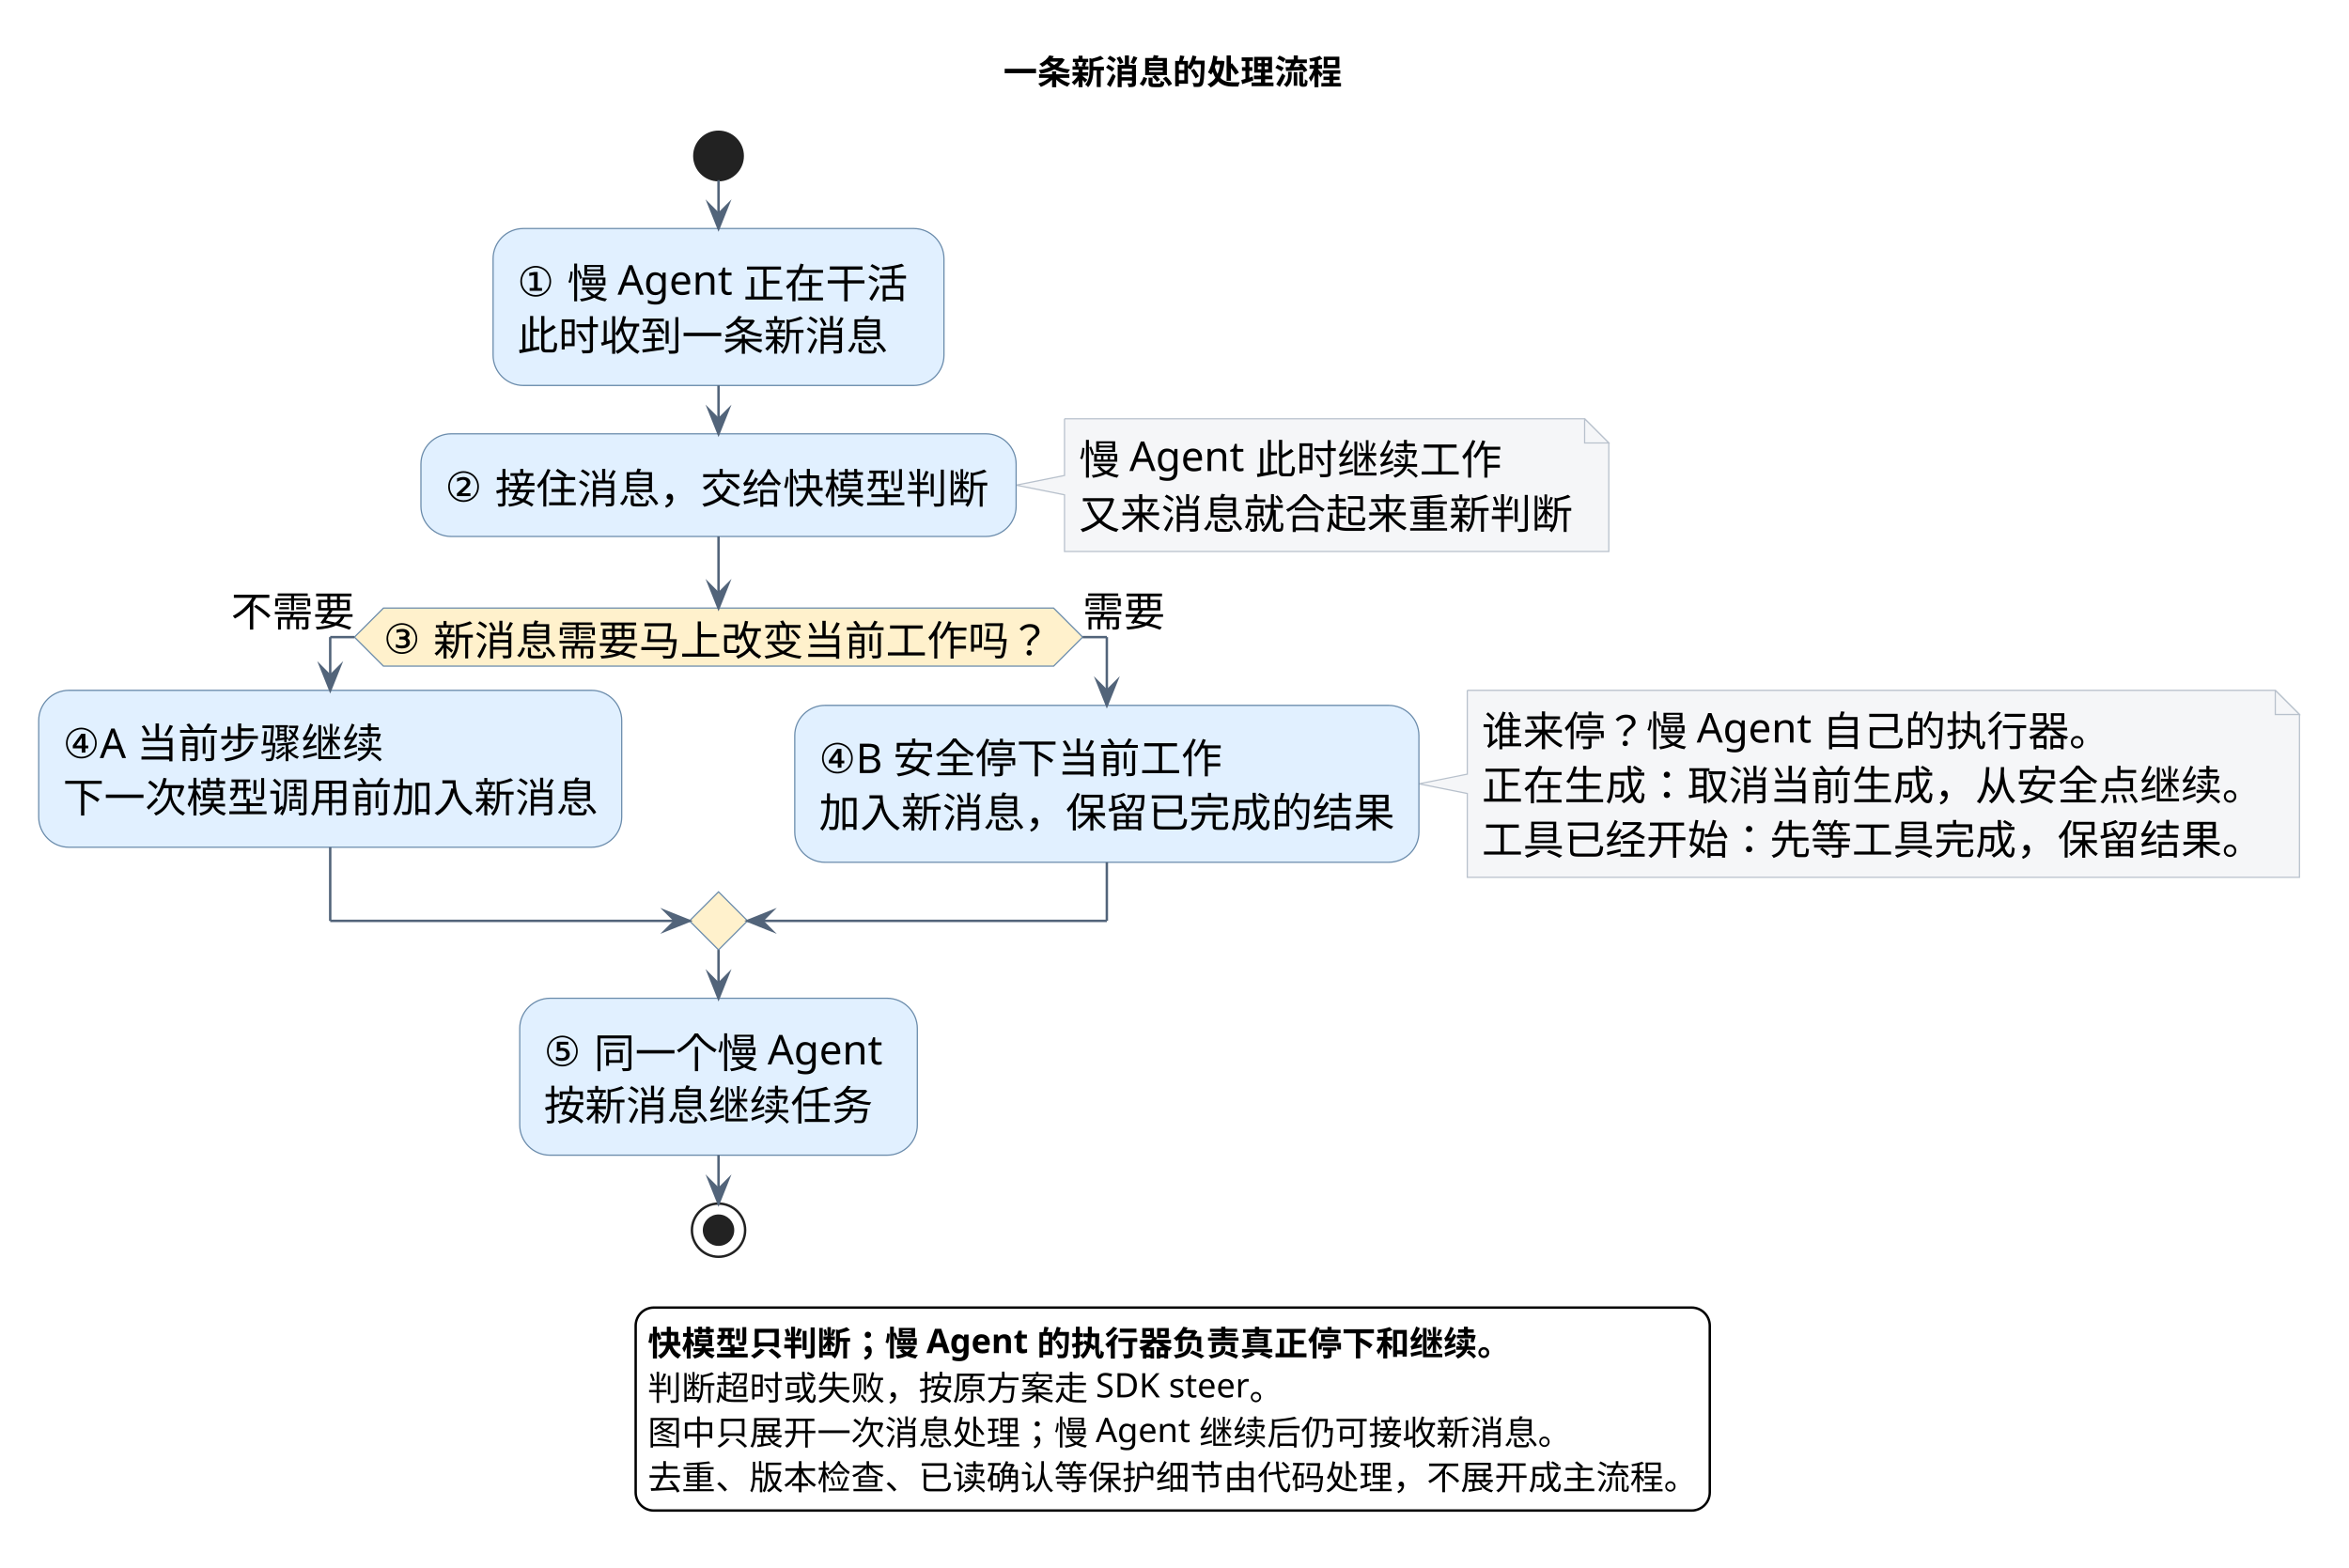
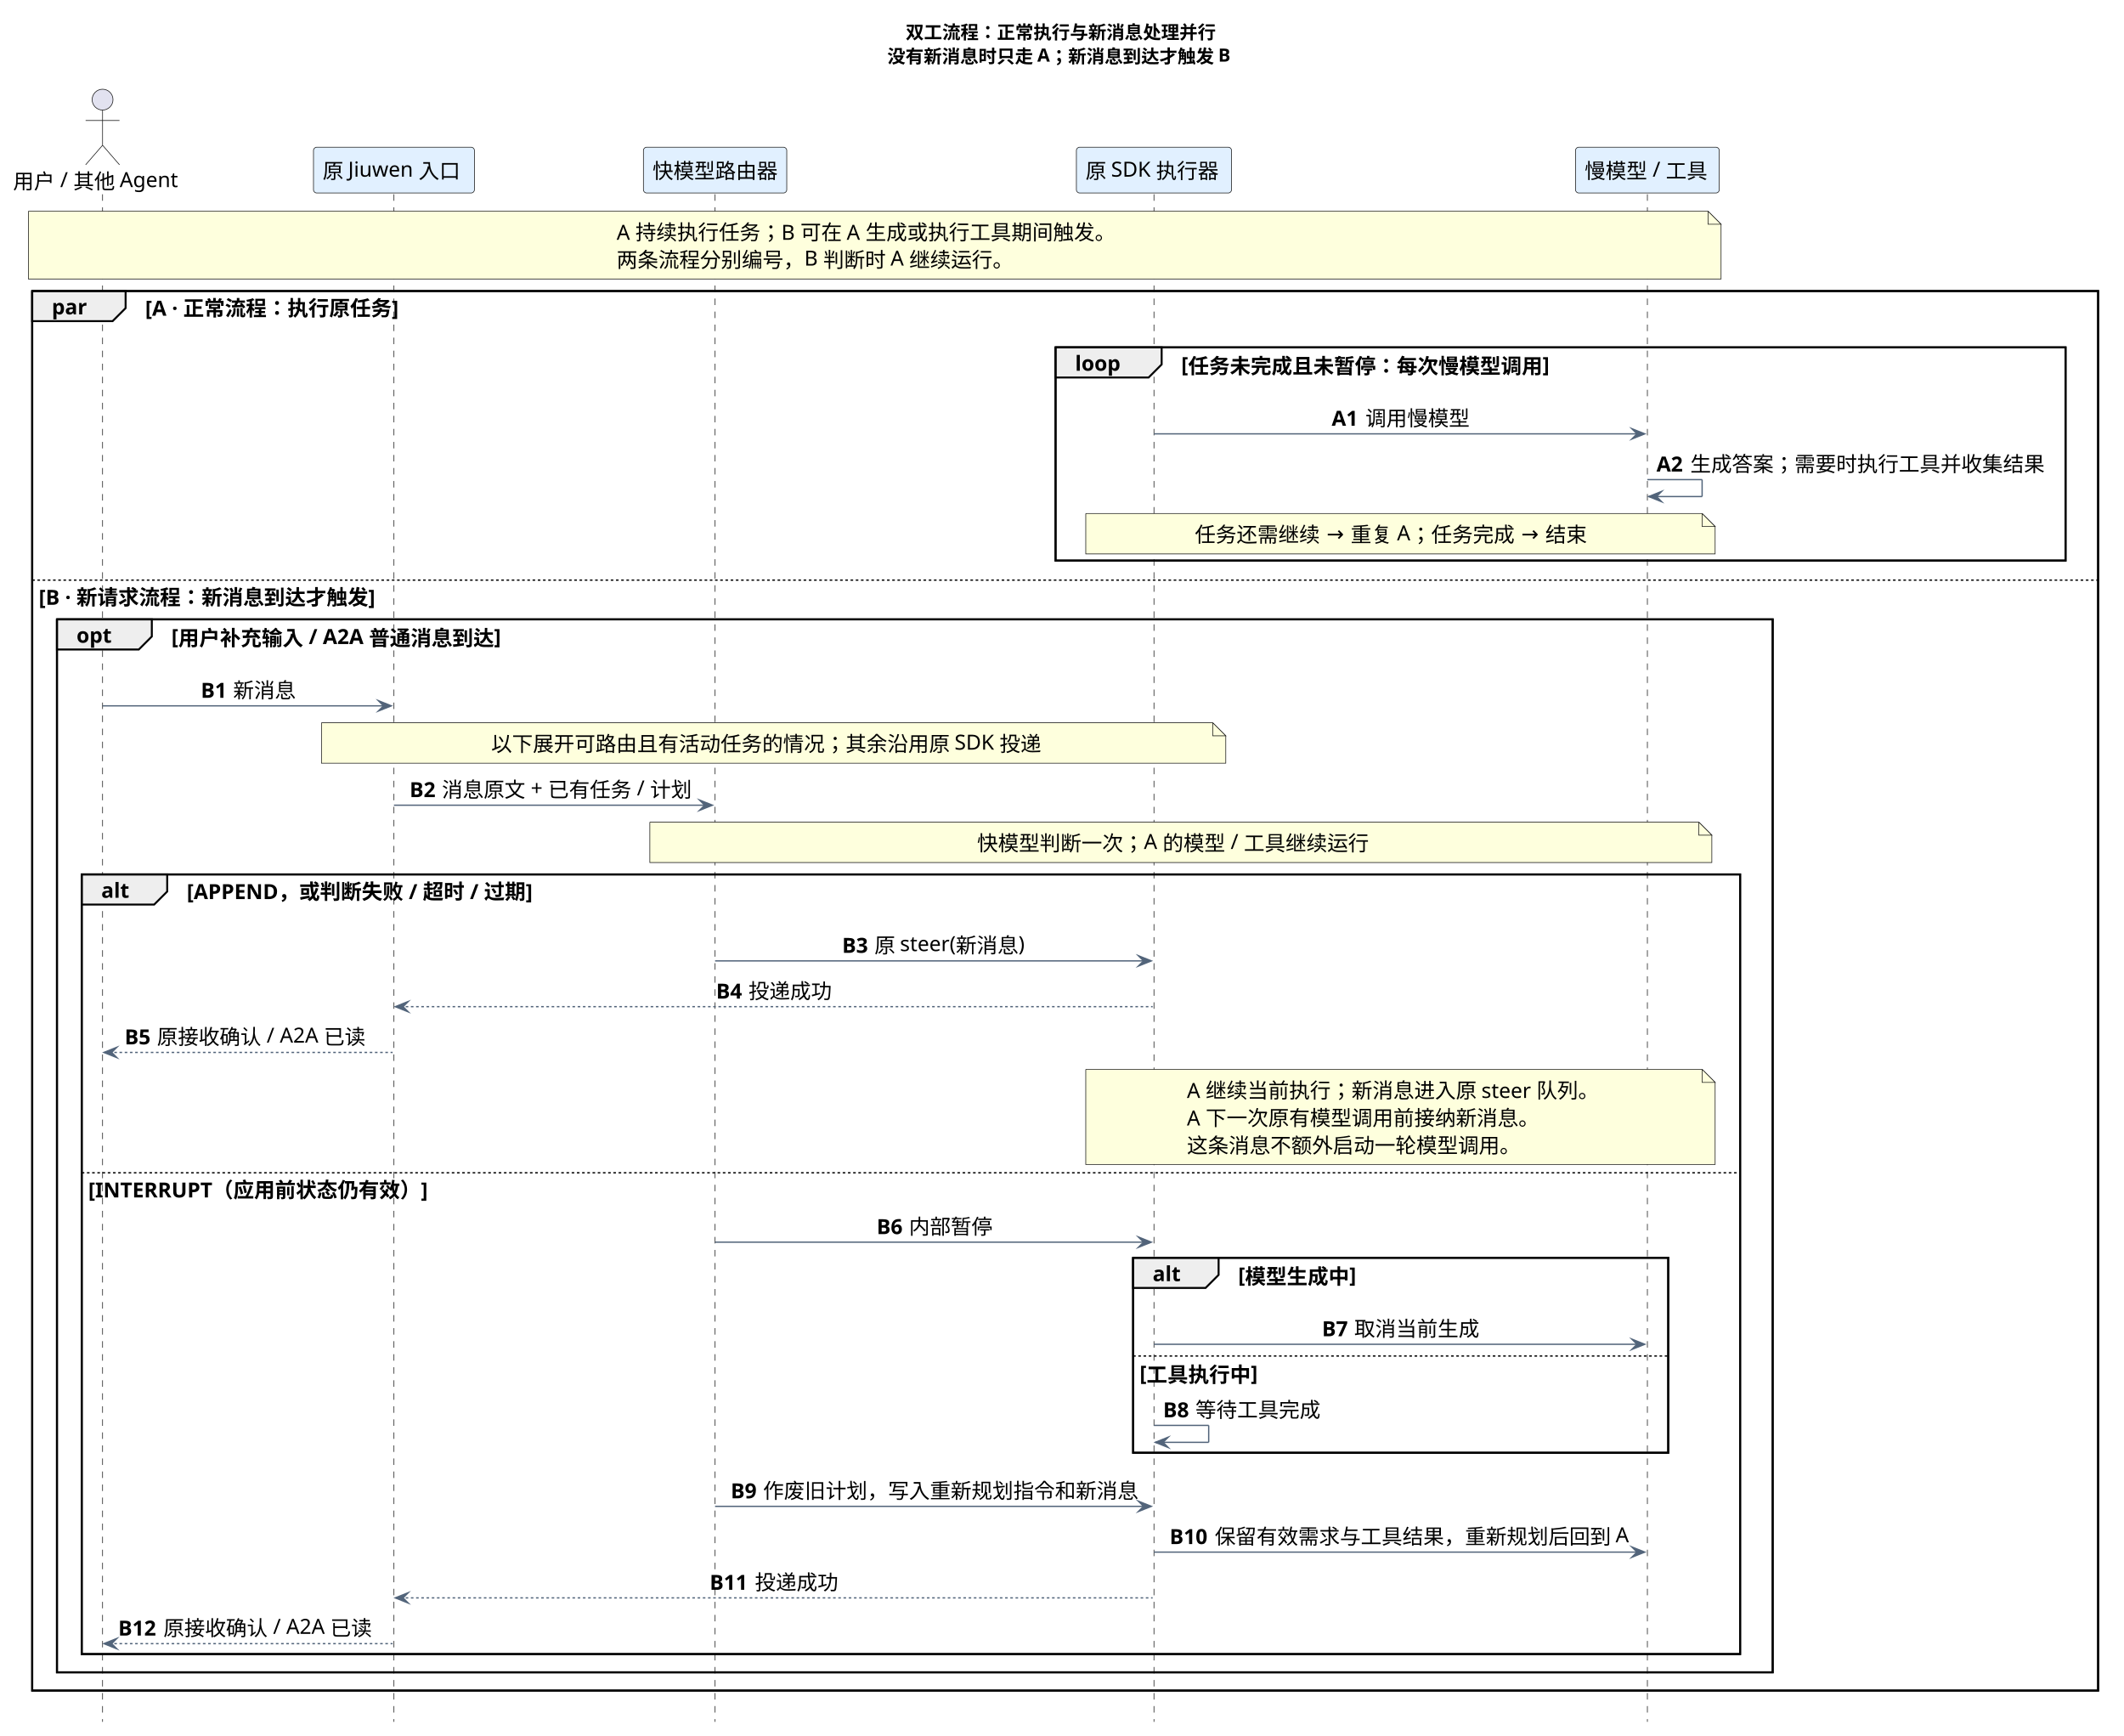
- <svg xmlns="http://www.w3.org/2000/svg" version="1.1" data-diagram-type="ACTIVITY" style="width:971px;height:648px;background:#FFFFFF;" width="971px" height="648px" viewBox="0 0 971 648" zoomAndPan="magnify" preserveAspectRatio="none" contentStyleType="text/css">
+ <svg xmlns="http://www.w3.org/2000/svg" version="1.1" data-diagram-type="SEQUENCE" style="width:1630px;height:1332px;background:#FFFFFF;" width="1630px" height="1332px" viewBox="0 0 1630 1332" zoomAndPan="magnify" preserveAspectRatio="none" contentStyleType="text/css">
  <defs />
  <g font-family="sans-serif" lengthAdjust="spacing">
-     <g class="title" data-source-line="1">
-       <text x="414.765" y="34.813" fill="#000" font-size="14" textLength="140" font-weight="700" font-family="Microsoft YaHei">一条新消息的处理流程</text>
+     <g class="title" data-source-line="9">
+       <text x="695.068" y="29.813" fill="#000" font-size="14" textLength="238" font-weight="700" font-family="Microsoft YaHei">双工流程：正常执行与新消息处理并行</text>
+       <text x="680.85" y="48.291" fill="#000" font-size="14" textLength="266.438" font-weight="700" font-family="Microsoft YaHei">没有新消息时只走 A；新消息到达才触发 B</text>
    </g>
-     <ellipse cx="297.015" cy="64.478" rx="10" ry="10" fill="#222" style="stroke:#222;stroke-width:1;" />
-     <rect x="203.825" y="94.478" width="186.381" height="64.874" fill="#E1F0FF" style="stroke:#6A8BAB;stroke-width:0.5;" rx="12.5" ry="12.5" />
-     <text x="213.825" y="122.465" fill="#000" font-size="17" textLength="166.381" font-family="Microsoft YaHei">① 慢 Agent 正在干活</text>
-     <text x="213.825" y="144.902" fill="#000" font-size="17" textLength="153" font-family="Microsoft YaHei">此时收到一条新消息</text>
-     <path d="M440.03,173.133 L440.03,196.57 L420.03,200.57 L440.03,204.57 L440.03,228.007 A0,0 0 0 0 440.03,228.007 L665.03,228.007 A0,0 0 0 0 665.03,228.007 L665.03,183.133 L655.03,173.133 L440.03,173.133 A0,0 0 0 0 440.03,173.133" style="stroke:#B8C1CC;stroke-width:0.5;" fill="#F5F6F8" />
-     <path d="M655.03,173.133 L655.03,183.133 L665.03,183.133 L655.03,173.133" style="stroke:#B8C1CC;stroke-width:0.5;" fill="#F5F6F8" />
-     <text x="446.03" y="196.121" fill="#000" font-size="17" textLength="178.351" font-family="Microsoft YaHei">慢 Agent 此时继续工作</text>
-     <text x="446.03" y="218.558" fill="#000" font-size="17" textLength="204" font-family="Microsoft YaHei">又来消息就合起来重新判断</text>
-     <rect x="174" y="179.352" width="246.03" height="42.437" fill="#E1F0FF" style="stroke:#6A8BAB;stroke-width:0.5;" rx="12.5" ry="12.5" />
-     <text x="184" y="207.339" fill="#000" font-size="17" textLength="226.03" font-family="Microsoft YaHei">② 接住消息，交给快模型判断</text>
-     <polygon points="158.5,251.393,435.53,251.393,447.53,263.393,435.53,275.393,158.5,275.393,146.5,263.393,158.5,251.393" fill="#FFF1CC" style="stroke:#6A8BAB;stroke-width:0.5;stroke-linejoin:miter;stroke-miterlimit:10;" />
-     <text x="158.5" y="270.163" fill="#000" font-size="17" textLength="277.03" font-family="Microsoft YaHei">③ 新消息需要马上改变当前工作吗？</text>
-     <text x="95.5" y="258.944" fill="#000" font-size="17" textLength="51" font-family="Microsoft YaHei">不需要</text>
-     <text x="447.53" y="258.944" fill="#000" font-size="17" textLength="34" font-family="Microsoft YaHei">需要</text>
-     <rect x="16" y="285.393" width="241" height="64.874" fill="#E1F0FF" style="stroke:#6A8BAB;stroke-width:0.5;" rx="12.5" ry="12.5" />
-     <text x="26" y="313.381" fill="#000" font-size="17" textLength="135.992" font-family="Microsoft YaHei">④A 当前步骤继续</text>
-     <text x="26" y="335.818" fill="#000" font-size="17" textLength="221" font-family="Microsoft YaHei">下一次模型调用前加入新消息</text>
-     <path d="M606.53,285.393 L606.53,320.049 L586.53,324.049 L606.53,328.049 L606.53,362.704 A0,0 0 0 0 606.53,362.704 L950.53,362.704 A0,0 0 0 0 950.53,362.704 L950.53,295.393 L940.53,285.393 L606.53,285.393 A0,0 0 0 0 606.53,285.393" style="stroke:#B8C1CC;stroke-width:0.5;" fill="#F5F6F8" />
-     <path d="M940.53,285.393 L940.53,295.393 L950.53,295.393 L940.53,285.393" style="stroke:#B8C1CC;stroke-width:0.5;" fill="#F5F6F8" />
-     <text x="612.53" y="308.381" fill="#000" font-size="17" textLength="263.351" font-family="Microsoft YaHei">谁来停？慢 Agent 自己的执行器。</text>
-     <text x="612.53" y="330.818" fill="#000" font-size="17" textLength="323" font-family="Microsoft YaHei">正在生成：取消当前生成，从安全点继续。</text>
-     <text x="612.53" y="353.255" fill="#000" font-size="17" textLength="323" font-family="Microsoft YaHei">工具已经开始：先等工具完成，保留结果。</text>
-     <rect x="328.53" y="291.612" width="258" height="64.874" fill="#E1F0FF" style="stroke:#6A8BAB;stroke-width:0.5;" rx="12.5" ry="12.5" />
-     <text x="338.53" y="319.6" fill="#000" font-size="17" textLength="168.697" font-family="Microsoft YaHei">④B 安全停下当前工作</text>
-     <text x="338.53" y="342.037" fill="#000" font-size="17" textLength="238" font-family="Microsoft YaHei">加入新消息，保留已完成的结果</text>
-     <polygon points="297.015,368.704,309.015,380.704,297.015,392.704,285.015,380.704,297.015,368.704" fill="#FFF1CC" style="stroke:#6A8BAB;stroke-width:0.5;stroke-linejoin:miter;stroke-miterlimit:10;" />
-     <rect x="214.84" y="412.704" width="164.351" height="64.874" fill="#E1F0FF" style="stroke:#6A8BAB;stroke-width:0.5;" rx="12.5" ry="12.5" />
-     <text x="224.84" y="440.692" fill="#000" font-size="17" textLength="144.351" font-family="Microsoft YaHei">⑤ 同一个慢 Agent</text>
-     <text x="224.84" y="463.129" fill="#000" font-size="17" textLength="136" font-family="Microsoft YaHei">按新消息继续任务</text>
-     <ellipse cx="297.015" cy="508.578" rx="11" ry="11" fill="none" style="stroke:#222;stroke-width:1;" />
-     <ellipse cx="297.015" cy="508.578" rx="6" ry="6" fill="#222" style="stroke:#222;stroke-width:1;" />
-     <line x1="297.015" y1="74.478" x2="297.015" y2="94.478" style="stroke:#52647A;stroke-width:1;" />
-     <polygon points="293.015,84.478,297.015,94.478,301.015,84.478,297.015,88.478" fill="#52647A" style="stroke:#52647A;stroke-width:1;stroke-linejoin:miter;stroke-miterlimit:10;" />
-     <line x1="297.015" y1="159.352" x2="297.015" y2="179.352" style="stroke:#52647A;stroke-width:1;" />
-     <polygon points="293.015,169.352,297.015,179.352,301.015,169.352,297.015,173.352" fill="#52647A" style="stroke:#52647A;stroke-width:1;stroke-linejoin:miter;stroke-miterlimit:10;" />
-     <line x1="146.5" y1="263.393" x2="136.5" y2="263.393" style="stroke:#52647A;stroke-width:1;" />
-     <line x1="136.5" y1="263.393" x2="136.5" y2="285.393" style="stroke:#52647A;stroke-width:1;" />
-     <polygon points="132.5,275.393,136.5,285.393,140.5,275.393,136.5,279.393" fill="#52647A" style="stroke:#52647A;stroke-width:1;stroke-linejoin:miter;stroke-miterlimit:10;" />
-     <line x1="447.53" y1="263.393" x2="457.53" y2="263.393" style="stroke:#52647A;stroke-width:1;" />
-     <line x1="457.53" y1="263.393" x2="457.53" y2="291.612" style="stroke:#52647A;stroke-width:1;" />
-     <polygon points="453.53,281.612,457.53,291.612,461.53,281.612,457.53,285.612" fill="#52647A" style="stroke:#52647A;stroke-width:1;stroke-linejoin:miter;stroke-miterlimit:10;" />
-     <line x1="136.5" y1="350.267" x2="136.5" y2="380.704" style="stroke:#52647A;stroke-width:1;" />
-     <line x1="136.5" y1="380.704" x2="285.015" y2="380.704" style="stroke:#52647A;stroke-width:1;" />
-     <polygon points="275.015,376.704,285.015,380.704,275.015,384.704,279.015,380.704" fill="#52647A" style="stroke:#52647A;stroke-width:1;stroke-linejoin:miter;stroke-miterlimit:10;" />
-     <line x1="457.53" y1="356.486" x2="457.53" y2="380.704" style="stroke:#52647A;stroke-width:1;" />
-     <line x1="457.53" y1="380.704" x2="309.015" y2="380.704" style="stroke:#52647A;stroke-width:1;" />
-     <polygon points="319.015,376.704,309.015,380.704,319.015,384.704,315.015,380.704" fill="#52647A" style="stroke:#52647A;stroke-width:1;stroke-linejoin:miter;stroke-miterlimit:10;" />
-     <line x1="297.015" y1="221.789" x2="297.015" y2="251.393" style="stroke:#52647A;stroke-width:1;" />
-     <polygon points="293.015,241.393,297.015,251.393,301.015,241.393,297.015,245.393" fill="#52647A" style="stroke:#52647A;stroke-width:1;stroke-linejoin:miter;stroke-miterlimit:10;" />
-     <line x1="297.015" y1="392.704" x2="297.015" y2="412.704" style="stroke:#52647A;stroke-width:1;" />
-     <polygon points="293.015,402.704,297.015,412.704,301.015,402.704,297.015,406.704" fill="#52647A" style="stroke:#52647A;stroke-width:1;stroke-linejoin:miter;stroke-miterlimit:10;" />
-     <line x1="297.015" y1="477.578" x2="297.015" y2="497.578" style="stroke:#52647A;stroke-width:1;" />
-     <polygon points="293.015,487.578,297.015,497.578,301.015,487.578,297.015,491.578" fill="#52647A" style="stroke:#52647A;stroke-width:1;stroke-linejoin:miter;stroke-miterlimit:10;" />
-     <g class="legend" data-source-line="33">
-       <rect x="262.765" y="540.578" width="444" height="83.91" fill="none" style="stroke:#000;stroke-width:1;" rx="7.5" ry="7.5" />
-       <text x="267.765" y="560.392" fill="#000" font-size="14" textLength="359.188" font-weight="700" font-family="Microsoft YaHei">快模型只判断；慢 Agent 的执行器负责真正停下和继续。</text>
-       <text x="267.765" y="578.869" fill="#000" font-size="14" textLength="264.845" font-family="Microsoft YaHei">判断超时或失败，按原方案走 SDK steer。</text>
-       <text x="267.765" y="597.347" fill="#000" font-size="14" textLength="384.877" font-family="Microsoft YaHei">图中只展开一次消息处理；慢 Agent 继续后仍可接收新消息。</text>
-       <text x="267.765" y="615.824" fill="#000" font-size="14" textLength="434" font-family="Microsoft YaHei">去重、版本检查、已读确认等保护细节由代码处理，不展开成主流程。</text>
+     <rect x="24.715" y="223.307" width="1585.422" height="1073.867" fill="none" style="stroke:#000;stroke-width:1.5;" />
+     <rect x="810.051" y="266.541" width="775.086" height="163.586" fill="none" style="stroke:#000;stroke-width:1.5;" />
+     <rect x="43.715" y="475.244" width="1316.676" height="807.93" fill="none" style="stroke:#000;stroke-width:1.5;" />
+     <rect x="62.715" y="670.947" width="1272.676" height="598.227" fill="none" style="stroke:#000;stroke-width:1.5;" />
+     <rect x="869.574" y="965.119" width="410.664" height="149.586" fill="none" style="stroke:#000;stroke-width:1.5;" />
+     <g>
+       <rect x="75.215" y="149.072" width="8" height="1172.102" fill="#000" fill-opacity="0" />
+       <line x1="78.715" y1="149.072" x2="78.715" y2="1321.174" style="stroke:#181818;stroke-width:0.5;stroke-dasharray:5,5;" />
    </g>
+     <g>
+       <rect x="298.824" y="149.072" width="8" height="1172.102" fill="#000" fill-opacity="0" />
+       <line x1="302.324" y1="149.072" x2="302.324" y2="1321.174" style="stroke:#181818;stroke-width:0.5;stroke-dasharray:5,5;" />
+     </g>
+     <g>
+       <rect x="545.27" y="149.072" width="8" height="1172.102" fill="#000" fill-opacity="0" />
+       <line x1="548.77" y1="149.072" x2="548.77" y2="1321.174" style="stroke:#181818;stroke-width:0.5;stroke-dasharray:5,5;" />
+     </g>
+     <g>
+       <rect x="882.074" y="149.072" width="8" height="1172.102" fill="#000" fill-opacity="0" />
+       <line x1="885.574" y1="149.072" x2="885.574" y2="1321.174" style="stroke:#181818;stroke-width:0.5;stroke-dasharray:5,5;" />
+     </g>
+     <g>
+       <rect x="1260.738" y="149.072" width="8" height="1172.102" fill="#000" fill-opacity="0" />
+       <line x1="1264.238" y1="149.072" x2="1264.238" y2="1321.174" style="stroke:#181818;stroke-width:0.5;stroke-dasharray:5,5;" />
+     </g>
+     <text x="10" y="144.885" fill="#000" font-size="16" textLength="131.43" font-family="Microsoft YaHei">用户 / 其他 Agent</text>
+     <ellipse cx="78.715" cy="76.455" rx="8" ry="8" fill="#E2E2F0" style="stroke:#181818;stroke-width:0.5;" />
+     <path d="M78.715,84.455 L78.715,111.455 M65.715,92.455 L91.715,92.455 M78.715,111.455 L65.715,126.455 M78.715,111.455 L91.715,126.455" style="stroke:#181818;stroke-width:0.5;" fill="none" />
+     <rect x="240.578" y="112.955" width="123.492" height="35.117" fill="#E1F0FF" style="stroke:#181818;stroke-width:0.5;" rx="2.5" ry="2.5" />
+     <text x="247.578" y="136.885" fill="#000" font-size="16" textLength="109.492" font-family="Microsoft YaHei">原 Jiuwen 入口</text>
+     <rect x="493.77" y="112.955" width="110" height="35.117" fill="#E1F0FF" style="stroke:#181818;stroke-width:0.5;" rx="2.5" ry="2.5" />
+     <text x="500.77" y="136.885" fill="#000" font-size="16" textLength="96" font-family="Microsoft YaHei">快模型路由器</text>
+     <rect x="826.051" y="112.955" width="119.047" height="35.117" fill="#E1F0FF" style="stroke:#181818;stroke-width:0.5;" rx="2.5" ry="2.5" />
+     <text x="833.051" y="136.885" fill="#000" font-size="16" textLength="105.047" font-family="Microsoft YaHei">原 SDK 执行器</text>
+     <rect x="1209.086" y="112.955" width="110.305" height="35.117" fill="#E1F0FF" style="stroke:#181818;stroke-width:0.5;" rx="2.5" ry="2.5" />
+     <text x="1216.086" y="136.885" fill="#000" font-size="16" textLength="96.305" font-family="Microsoft YaHei">慢模型 / 工具</text>
+     <path d="M21.781,162.072 L21.781,214.072 L1320.781,214.072 L1320.781,172.072 L1310.781,162.072 L21.781,162.072" style="stroke:#181818;stroke-width:0.5;" fill="#FEFFDD" />
+     <path d="M1310.781,162.072 L1310.781,172.072 L1320.781,172.072 L1310.781,162.072" style="stroke:#181818;stroke-width:0.5;" fill="#FEFFDD" />
+     <text x="473.23" y="184.002" fill="#000" font-size="16" textLength="387.492" font-family="Microsoft YaHei">A 持续执行任务；B 可在 A 生成或执行工具期间触发。</text>
+     <text x="473.23" y="205.119" fill="#000" font-size="16" textLength="307.5" font-family="Microsoft YaHei">两条流程分别编号，B 判断时 A 继续运行。</text>
+     <path d="M24.715,223.307 L96.395,223.307 L96.395,236.424 L86.395,246.424 L24.715,246.424 L24.715,223.307" style="stroke:#000;stroke-width:1.5;" fill="#EEE" />
+     <rect x="24.715" y="223.307" width="1585.422" height="1073.867" fill="none" style="stroke:#000;stroke-width:1.5;" />
+     <text x="39.715" y="241.236" fill="#000" font-size="16" textLength="26.68" font-weight="700" font-family="Microsoft YaHei">par</text>
+     <text x="111.395" y="242.236" fill="#000" font-size="16" textLength="201.063" font-weight="700" font-family="Microsoft YaHei">[A · 正常流程：执行原任务]</text>
+     <path d="M810.051,266.541 L891.473,266.541 L891.473,279.658 L881.473,289.658 L810.051,289.658 L810.051,266.541" style="stroke:#000;stroke-width:1.5;" fill="#EEE" />
+     <rect x="810.051" y="266.541" width="775.086" height="163.586" fill="none" style="stroke:#000;stroke-width:1.5;" />
+     <text x="825.051" y="284.471" fill="#000" font-size="16" textLength="36.422" font-weight="700" font-family="Microsoft YaHei">loop</text>
+     <text x="906.473" y="285.471" fill="#000" font-size="16" textLength="284.469" font-weight="700" font-family="Microsoft YaHei">[任务未完成且未暂停：每次慢模型调用]</text>
+     <polygon points="1252.238,328.893,1262.238,332.893,1252.238,336.893,1256.238,332.893" fill="#52647A" style="stroke:#52647A;stroke-width:1;stroke-linejoin:miter;stroke-miterlimit:10;" />
+     <line x1="885.574" y1="332.893" x2="1258.238" y2="332.893" style="stroke:#52647A;stroke-width:1;" />
+     <text x="1021.957" y="326.705" fill="#000" font-size="16" textLength="21.898" font-weight="700" font-family="Microsoft YaHei">A1</text>
+     <text x="1047.855" y="326.705" fill="#000" font-size="16" textLength="80" font-family="Microsoft YaHei">调用慢模型</text>
+     <line x1="1264.238" y1="368.01" x2="1306.238" y2="368.01" style="stroke:#52647A;stroke-width:1;" />
+     <line x1="1306.238" y1="368.01" x2="1306.238" y2="381.01" style="stroke:#52647A;stroke-width:1;" />
+     <line x1="1265.238" y1="381.01" x2="1306.238" y2="381.01" style="stroke:#52647A;stroke-width:1;" />
+     <polygon points="1275.238,377.01,1265.238,381.01,1275.238,385.01,1271.238,381.01" fill="#52647A" style="stroke:#52647A;stroke-width:1;stroke-linejoin:miter;stroke-miterlimit:10;" />
+     <text x="1271.238" y="361.822" fill="#000" font-size="16" textLength="21.898" font-weight="700" font-family="Microsoft YaHei">A2</text>
+     <text x="1297.137" y="361.822" fill="#000" font-size="16" textLength="272" font-family="Microsoft YaHei">生成答案；需要时执行工具并收集结果</text>
+     <path d="M833.236,394.01 L833.236,425.01 L1316.236,425.01 L1316.236,404.01 L1306.236,394.01 L833.236,394.01" style="stroke:#181818;stroke-width:0.5;" fill="#FEFFDD" />
+     <path d="M1306.236,394.01 L1306.236,404.01 L1316.236,404.01 L1306.236,394.01" style="stroke:#181818;stroke-width:0.5;" fill="#FEFFDD" />
+     <text x="916.941" y="415.939" fill="#000" font-size="16" textLength="306.93" font-family="Microsoft YaHei">任务还需继续 → 重复 A；任务完成 → 结束</text>
+     <line x1="24.715" y1="445.127" x2="1610.137" y2="445.127" style="stroke:#000;stroke-width:1;stroke-dasharray:2,2;" />
+     <text x="29.715" y="464.057" fill="#000" font-size="16" textLength="263.969" font-weight="700" font-family="Microsoft YaHei">[B · 新请求流程：新消息到达才触发]</text>
+     <path d="M43.715,475.244 L116.512,475.244 L116.512,488.361 L106.512,498.361 L43.715,498.361 L43.715,475.244" style="stroke:#000;stroke-width:1.5;" fill="#EEE" />
+     <rect x="43.715" y="475.244" width="1316.676" height="807.93" fill="none" style="stroke:#000;stroke-width:1.5;" />
+     <text x="58.715" y="493.174" fill="#000" font-size="16" textLength="27.797" font-weight="700" font-family="Microsoft YaHei">opt</text>
+     <text x="131.512" y="494.174" fill="#000" font-size="16" textLength="260.258" font-weight="700" font-family="Microsoft YaHei">[用户补充输入 / A2A 普通消息到达]</text>
+     <polygon points="290.324,537.596,300.324,541.596,290.324,545.596,294.324,541.596" fill="#52647A" style="stroke:#52647A;stroke-width:1;stroke-linejoin:miter;stroke-miterlimit:10;" />
+     <line x1="78.715" y1="541.596" x2="296.324" y2="541.596" style="stroke:#52647A;stroke-width:1;" />
+     <text x="154.117" y="535.408" fill="#000" font-size="16" textLength="20.805" font-weight="700" font-family="Microsoft YaHei">B1</text>
+     <text x="178.922" y="535.408" fill="#000" font-size="16" textLength="48" font-family="Microsoft YaHei">新消息</text>
+     <path d="M246.689,554.596 L246.689,585.596 L940.689,585.596 L940.689,564.596 L930.689,554.596 L246.689,554.596" style="stroke:#181818;stroke-width:0.5;" fill="#FEFFDD" />
+     <path d="M930.689,554.596 L930.689,564.596 L940.689,564.596 L930.689,554.596" style="stroke:#181818;stroke-width:0.5;" fill="#FEFFDD" />
+     <text x="376.926" y="576.525" fill="#000" font-size="16" textLength="425.047" font-family="Microsoft YaHei">以下展开可路由且有活动任务的情况；其余沿用原 SDK 投递</text>
+     <polygon points="536.77,613.83,546.77,617.83,536.77,621.83,540.77,617.83" fill="#52647A" style="stroke:#52647A;stroke-width:1;stroke-linejoin:miter;stroke-miterlimit:10;" />
+     <line x1="302.324" y1="617.83" x2="542.77" y2="617.83" style="stroke:#52647A;stroke-width:1;" />
+     <text x="314.324" y="611.643" fill="#000" font-size="16" textLength="20.805" font-weight="700" font-family="Microsoft YaHei">B2</text>
+     <text x="339.129" y="611.643" fill="#000" font-size="16" textLength="197.641" font-family="Microsoft YaHei">消息原文 + 已有任务 / 计划</text>
+     <path d="M498.693,630.83 L498.693,661.83 L1313.693,661.83 L1313.693,640.83 L1303.693,630.83 L498.693,630.83" style="stroke:#181818;stroke-width:0.5;" fill="#FEFFDD" />
+     <path d="M1303.693,630.83 L1303.693,640.83 L1313.693,640.83 L1303.693,630.83" style="stroke:#181818;stroke-width:0.5;" fill="#FEFFDD" />
+     <text x="749.855" y="652.76" fill="#000" font-size="16" textLength="304.297" font-family="Microsoft YaHei">快模型判断一次；A 的模型 / 工具继续运行</text>
+     <path d="M62.715,670.947 L128.316,670.947 L128.316,684.064 L118.316,694.064 L62.715,694.064 L62.715,670.947" style="stroke:#000;stroke-width:1.5;" fill="#EEE" />
+     <rect x="62.715" y="670.947" width="1272.676" height="598.227" fill="none" style="stroke:#000;stroke-width:1.5;" />
+     <text x="77.715" y="688.877" fill="#000" font-size="16" textLength="20.602" font-weight="700" font-family="Microsoft YaHei">alt</text>
+     <text x="143.316" y="689.877" fill="#000" font-size="16" textLength="275.102" font-weight="700" font-family="Microsoft YaHei">[APPEND，或判断失败 / 超时 / 过期]</text>
+     <polygon points="873.574,733.299,883.574,737.299,873.574,741.299,877.574,737.299" fill="#52647A" style="stroke:#52647A;stroke-width:1;stroke-linejoin:miter;stroke-miterlimit:10;" />
+     <line x1="548.77" y1="737.299" x2="879.574" y2="737.299" style="stroke:#52647A;stroke-width:1;" />
+     <text x="646.242" y="731.111" fill="#000" font-size="16" textLength="20.805" font-weight="700" font-family="Microsoft YaHei">B3</text>
+     <text x="671.047" y="731.111" fill="#000" font-size="16" textLength="117.055" font-family="Microsoft YaHei">原 steer(新消息)</text>
+     <polygon points="313.324,768.416,303.324,772.416,313.324,776.416,309.324,772.416" fill="#52647A" style="stroke:#52647A;stroke-width:1;stroke-linejoin:miter;stroke-miterlimit:10;" />
+     <line x1="307.324" y1="772.416" x2="884.574" y2="772.416" style="stroke:#52647A;stroke-width:1;stroke-dasharray:2,2;" />
+     <text x="549.547" y="766.229" fill="#000" font-size="16" textLength="20.805" font-weight="700" font-family="Microsoft YaHei">B4</text>
+     <text x="574.352" y="766.229" fill="#000" font-size="16" textLength="64" font-family="Microsoft YaHei">投递成功</text>
+     <polygon points="89.715,803.533,79.715,807.533,89.715,811.533,85.715,807.533" fill="#52647A" style="stroke:#52647A;stroke-width:1;stroke-linejoin:miter;stroke-miterlimit:10;" />
+     <line x1="83.715" y1="807.533" x2="301.324" y2="807.533" style="stroke:#52647A;stroke-width:1;stroke-dasharray:2,2;" />
+     <text x="95.648" y="801.346" fill="#000" font-size="16" textLength="20.805" font-weight="700" font-family="Microsoft YaHei">B5</text>
+     <text x="120.453" y="801.346" fill="#000" font-size="16" textLength="164.938" font-family="Microsoft YaHei">原接收确认 / A2A 已读</text>
+     <path d="M833.236,820.533 L833.236,893.533 L1316.236,893.533 L1316.236,830.533 L1306.236,820.533 L833.236,820.533" style="stroke:#181818;stroke-width:0.5;" fill="#FEFFDD" />
+     <path d="M1306.236,820.533 L1306.236,830.533 L1316.236,830.533 L1306.236,820.533" style="stroke:#181818;stroke-width:0.5;" fill="#FEFFDD" />
+     <text x="910.859" y="842.463" fill="#000" font-size="16" textLength="319.094" font-family="Microsoft YaHei">A 继续当前执行；新消息进入原 steer 队列。</text>
+     <text x="910.859" y="863.58" fill="#000" font-size="16" textLength="271.992" font-family="Microsoft YaHei">A 下一次原有模型调用前接纳新消息。</text>
+     <text x="910.859" y="884.697" fill="#000" font-size="16" textLength="256" font-family="Microsoft YaHei">这条消息不额外启动一轮模型调用。</text>
+     <line x1="62.715" y1="899.885" x2="1335.391" y2="899.885" style="stroke:#000;stroke-width:1;stroke-dasharray:2,2;" />
+     <text x="67.715" y="918.814" fill="#000" font-size="16" textLength="265.852" font-weight="700" font-family="Microsoft YaHei">[INTERRUPT（应用前状态仍有效）]</text>
+     <polygon points="873.574,949.119,883.574,953.119,873.574,957.119,877.574,953.119" fill="#52647A" style="stroke:#52647A;stroke-width:1;stroke-linejoin:miter;stroke-miterlimit:10;" />
+     <line x1="548.77" y1="953.119" x2="879.574" y2="953.119" style="stroke:#52647A;stroke-width:1;" />
+     <text x="672.77" y="946.932" fill="#000" font-size="16" textLength="20.805" font-weight="700" font-family="Microsoft YaHei">B6</text>
+     <text x="697.574" y="946.932" fill="#000" font-size="16" textLength="64" font-family="Microsoft YaHei">内部暂停</text>
+     <path d="M869.574,965.119 L935.176,965.119 L935.176,978.236 L925.176,988.236 L869.574,988.236 L869.574,965.119" style="stroke:#000;stroke-width:1.5;" fill="#EEE" />
+     <rect x="869.574" y="965.119" width="410.664" height="149.586" fill="none" style="stroke:#000;stroke-width:1.5;" />
+     <text x="884.574" y="983.049" fill="#000" font-size="16" textLength="20.602" font-weight="700" font-family="Microsoft YaHei">alt</text>
+     <text x="950.176" y="984.049" fill="#000" font-size="16" textLength="92.469" font-weight="700" font-family="Microsoft YaHei">[模型生成中]</text>
+     <polygon points="1252.238,1027.471,1262.238,1031.471,1252.238,1035.471,1256.238,1031.471" fill="#52647A" style="stroke:#52647A;stroke-width:1;stroke-linejoin:miter;stroke-miterlimit:10;" />
+     <line x1="885.574" y1="1031.471" x2="1258.238" y2="1031.471" style="stroke:#52647A;stroke-width:1;" />
+     <text x="1014.504" y="1025.283" fill="#000" font-size="16" textLength="20.805" font-weight="700" font-family="Microsoft YaHei">B7</text>
+     <text x="1039.309" y="1025.283" fill="#000" font-size="16" textLength="96" font-family="Microsoft YaHei">取消当前生成</text>
+     <line x1="869.574" y1="1040.471" x2="1280.238" y2="1040.471" style="stroke:#000;stroke-width:1;stroke-dasharray:2,2;" />
+     <text x="874.574" y="1059.4" fill="#000" font-size="16" textLength="92.469" font-weight="700" font-family="Microsoft YaHei">[工具执行中]</text>
+     <line x1="885.574" y1="1093.705" x2="927.574" y2="1093.705" style="stroke:#52647A;stroke-width:1;" />
+     <line x1="927.574" y1="1093.705" x2="927.574" y2="1106.705" style="stroke:#52647A;stroke-width:1;" />
+     <line x1="886.574" y1="1106.705" x2="927.574" y2="1106.705" style="stroke:#52647A;stroke-width:1;" />
+     <polygon points="896.574,1102.705,886.574,1106.705,896.574,1110.705,892.574,1106.705" fill="#52647A" style="stroke:#52647A;stroke-width:1;stroke-linejoin:miter;stroke-miterlimit:10;" />
+     <text x="892.574" y="1087.518" fill="#000" font-size="16" textLength="20.805" font-weight="700" font-family="Microsoft YaHei">B8</text>
+     <text x="917.379" y="1087.518" fill="#000" font-size="16" textLength="96" font-family="Microsoft YaHei">等待工具完成</text>
+     <polygon points="873.574,1151.822,883.574,1155.822,873.574,1159.822,877.574,1155.822" fill="#52647A" style="stroke:#52647A;stroke-width:1;stroke-linejoin:miter;stroke-miterlimit:10;" />
+     <line x1="548.77" y1="1155.822" x2="879.574" y2="1155.822" style="stroke:#52647A;stroke-width:1;" />
+     <text x="560.77" y="1149.635" fill="#000" font-size="16" textLength="20.805" font-weight="700" font-family="Microsoft YaHei">B9</text>
+     <text x="585.574" y="1149.635" fill="#000" font-size="16" textLength="288" font-family="Microsoft YaHei">作废旧计划，写入重新规划指令和新消息</text>
+     <polygon points="1252.238,1186.939,1262.238,1190.939,1252.238,1194.939,1256.238,1190.939" fill="#52647A" style="stroke:#52647A;stroke-width:1;stroke-linejoin:miter;stroke-miterlimit:10;" />
+     <line x1="885.574" y1="1190.939" x2="1258.238" y2="1190.939" style="stroke:#52647A;stroke-width:1;" />
+     <text x="897.574" y="1184.752" fill="#000" font-size="16" textLength="30.672" font-weight="700" font-family="Microsoft YaHei">B10</text>
+     <text x="932.246" y="1184.752" fill="#000" font-size="16" textLength="319.992" font-family="Microsoft YaHei">保留有效需求与工具结果，重新规划后回到 A</text>
+     <polygon points="313.324,1222.057,303.324,1226.057,313.324,1230.057,309.324,1226.057" fill="#52647A" style="stroke:#52647A;stroke-width:1;stroke-linejoin:miter;stroke-miterlimit:10;" />
+     <line x1="307.324" y1="1226.057" x2="884.574" y2="1226.057" style="stroke:#52647A;stroke-width:1;stroke-dasharray:2,2;" />
+     <text x="544.613" y="1219.869" fill="#000" font-size="16" textLength="30.672" font-weight="700" font-family="Microsoft YaHei">B11</text>
+     <text x="579.285" y="1219.869" fill="#000" font-size="16" textLength="64" font-family="Microsoft YaHei">投递成功</text>
+     <polygon points="89.715,1257.174,79.715,1261.174,89.715,1265.174,85.715,1261.174" fill="#52647A" style="stroke:#52647A;stroke-width:1;stroke-linejoin:miter;stroke-miterlimit:10;" />
+     <line x1="83.715" y1="1261.174" x2="301.324" y2="1261.174" style="stroke:#52647A;stroke-width:1;stroke-dasharray:2,2;" />
+     <text x="90.715" y="1254.986" fill="#000" font-size="16" textLength="30.672" font-weight="700" font-family="Microsoft YaHei">B12</text>
+     <text x="125.387" y="1254.986" fill="#000" font-size="16" textLength="164.938" font-family="Microsoft YaHei">原接收确认 / A2A 已读</text>
  </g>
</svg>
